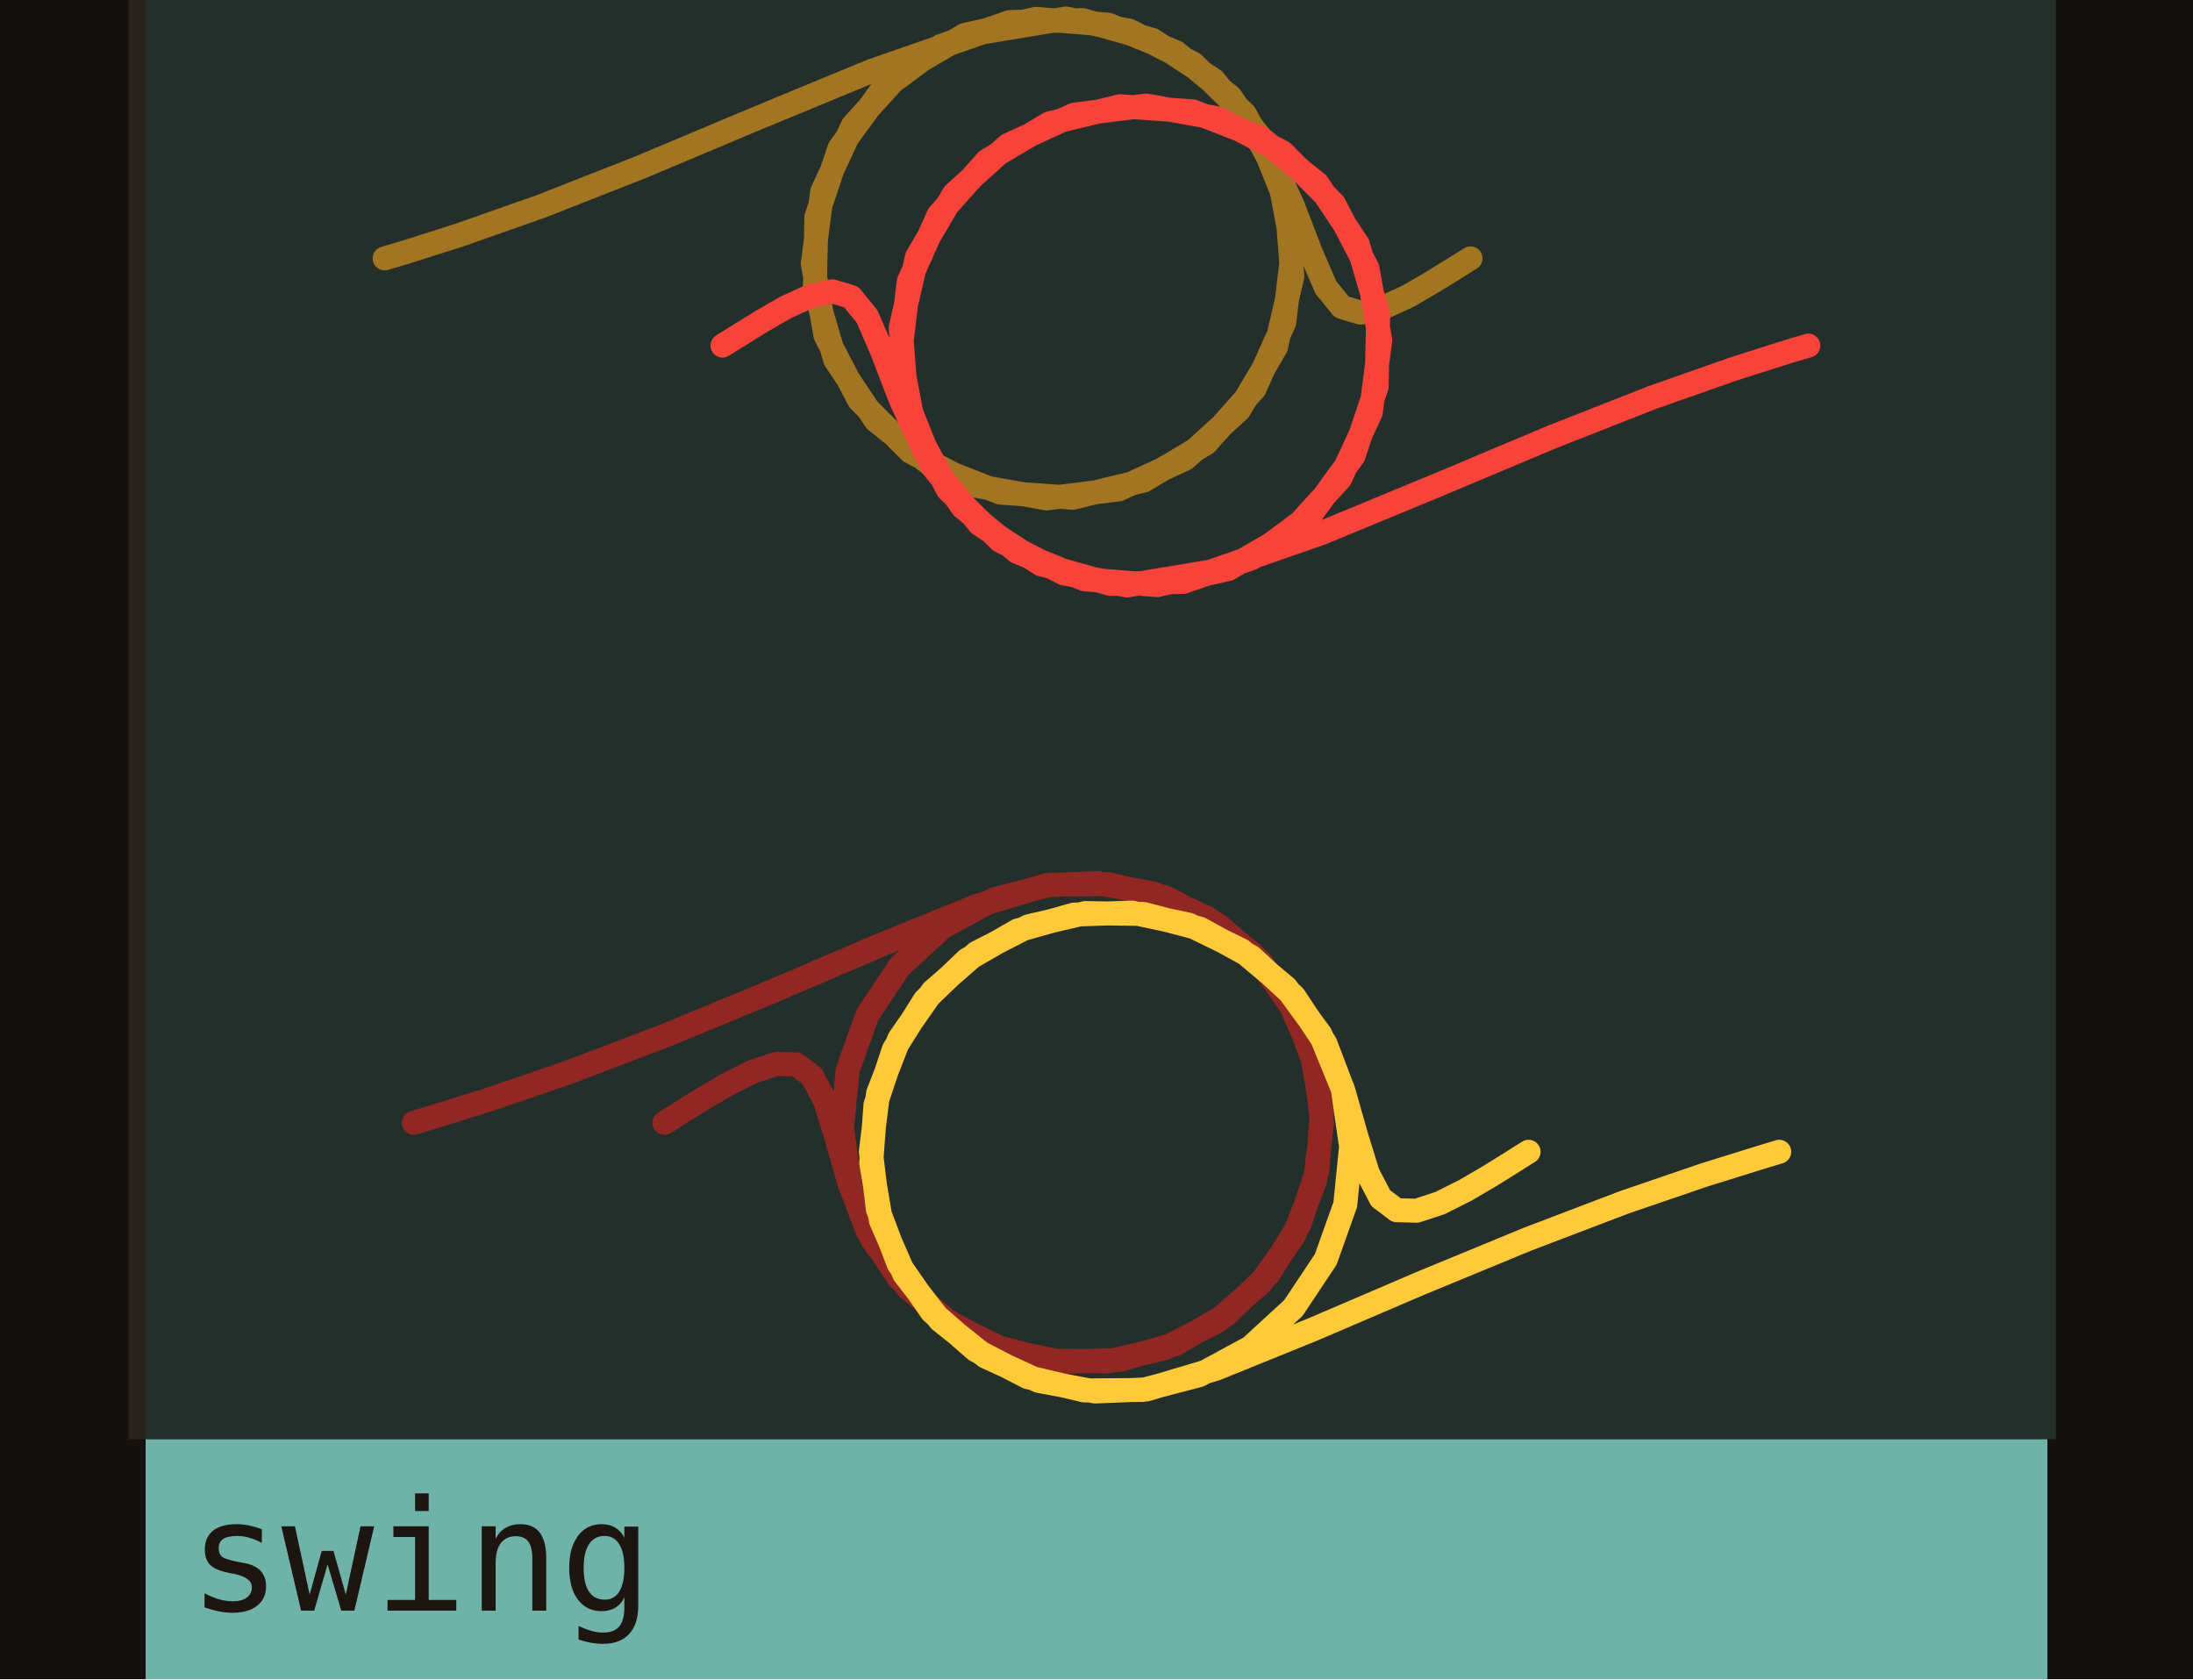
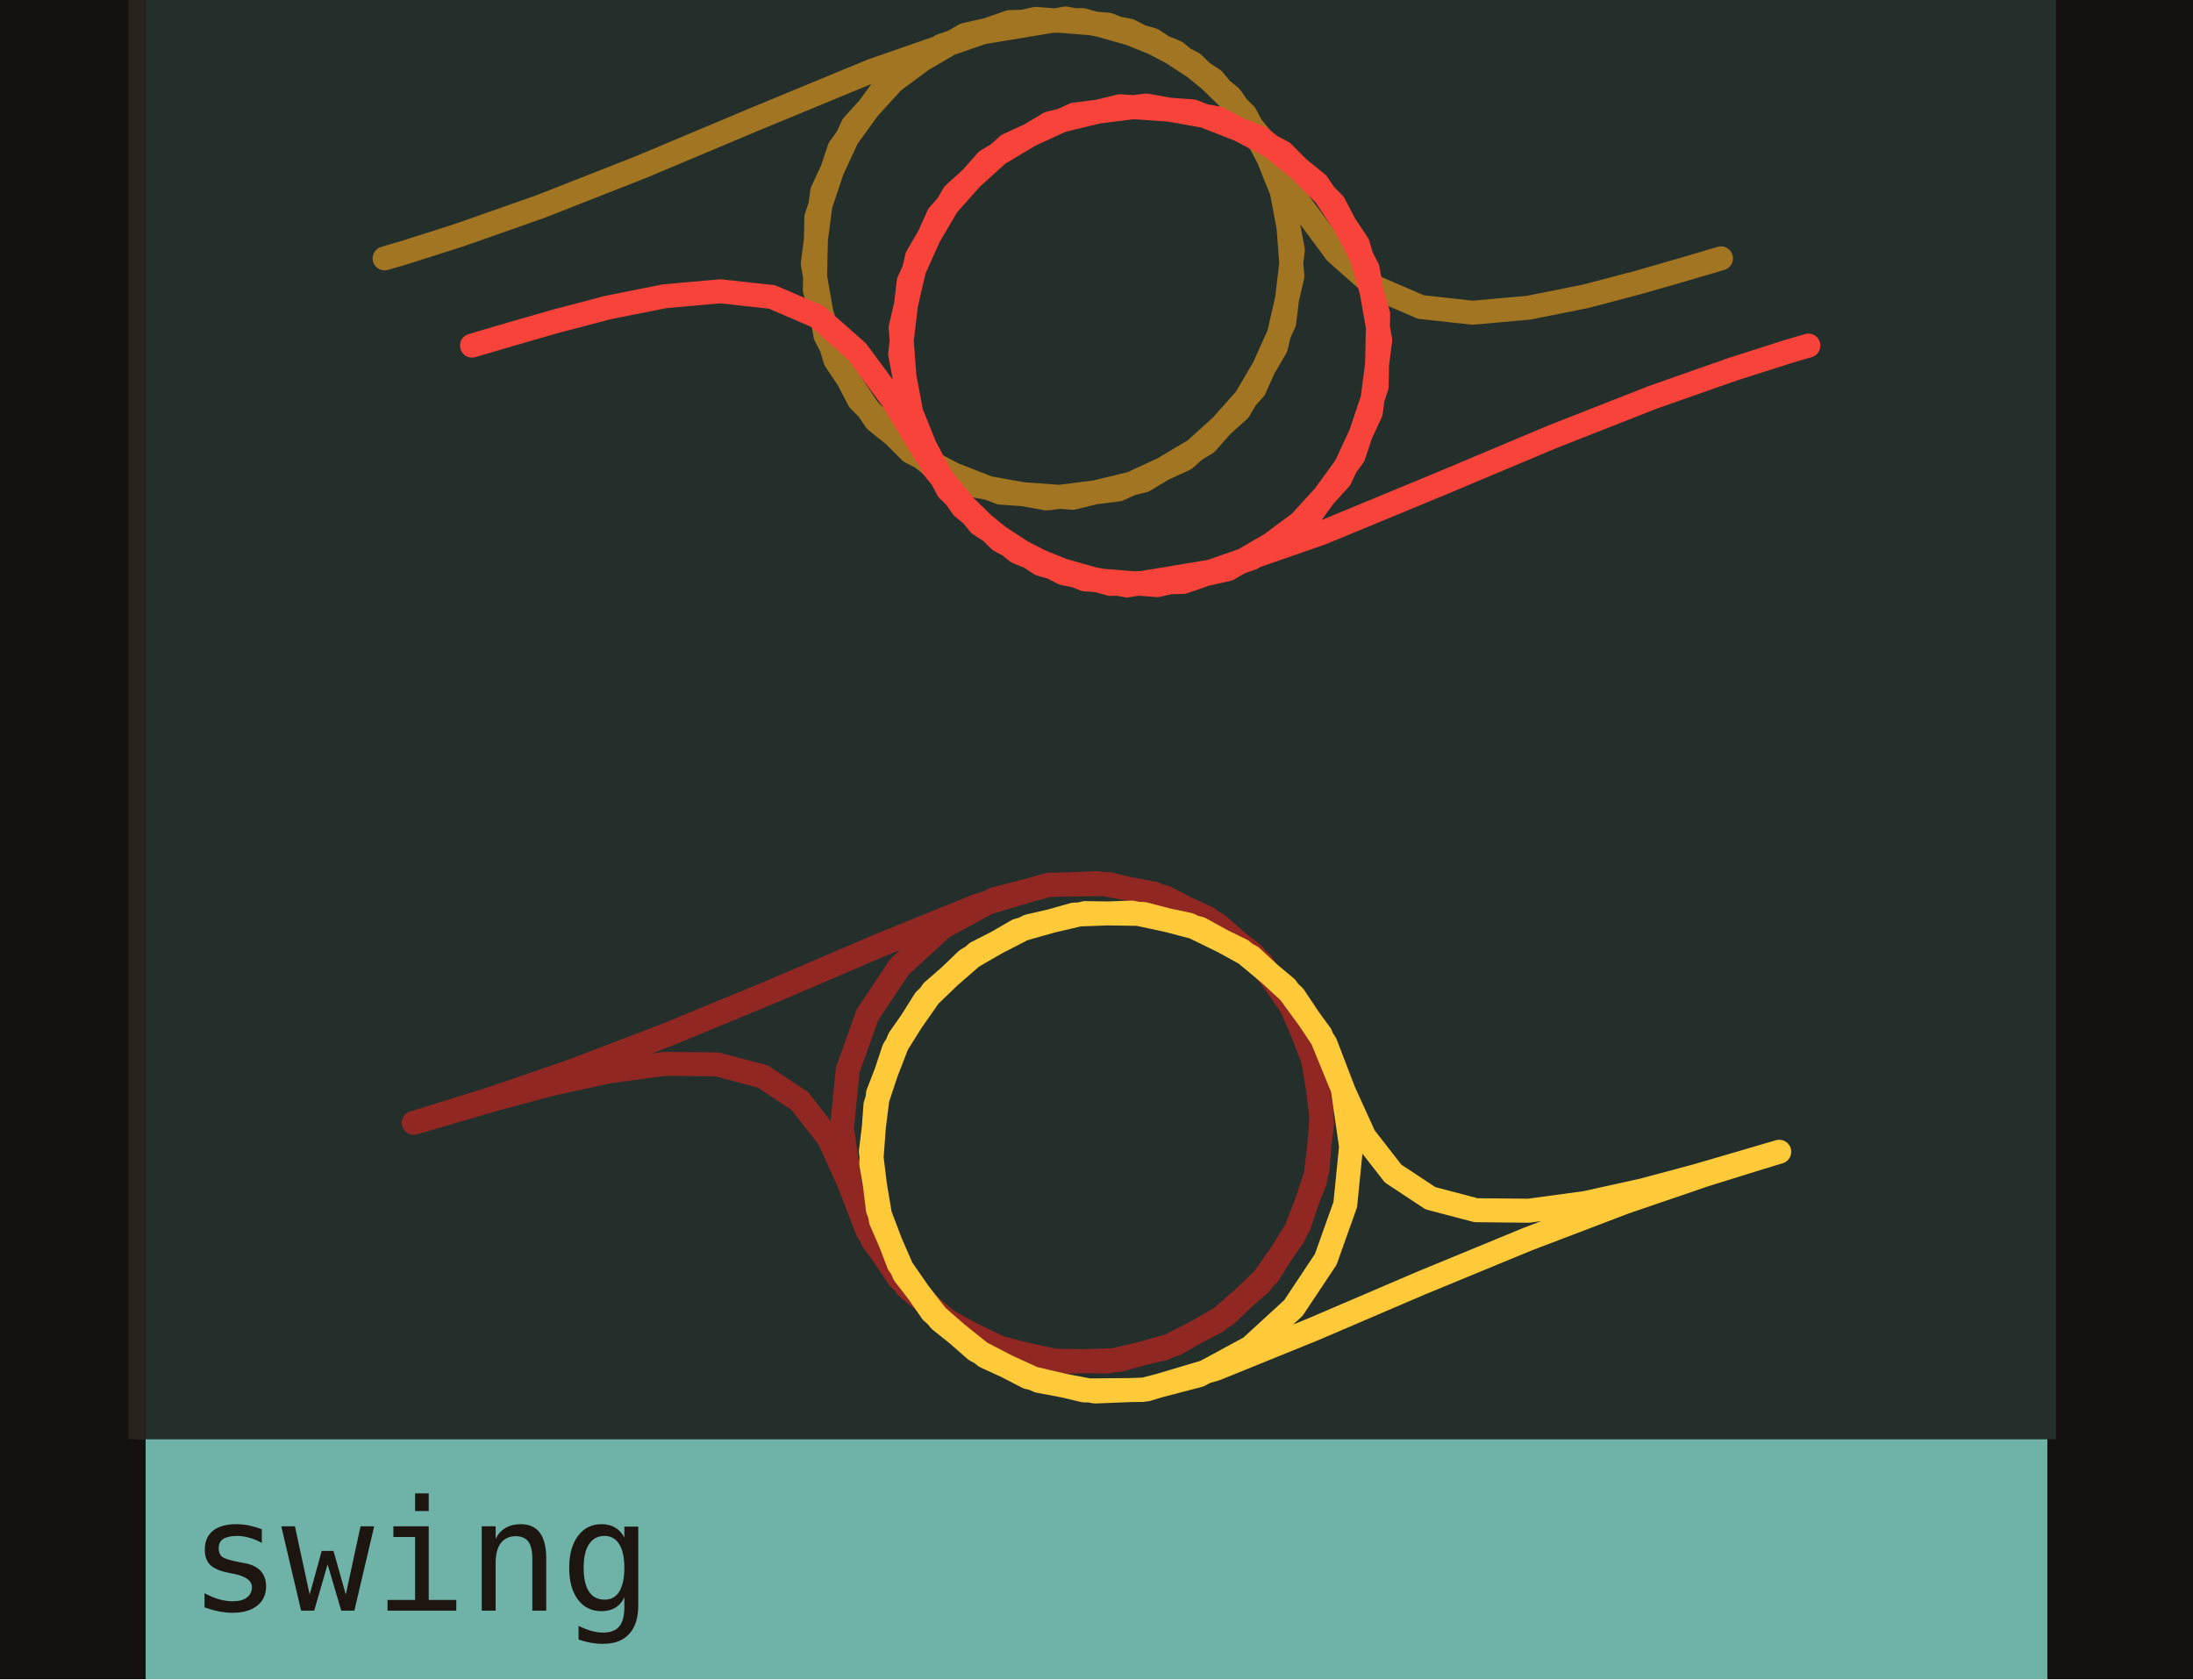
<svg xmlns="http://www.w3.org/2000/svg" viewBox="0 0 128 98" width="128" height="98" role="img">
  <rect width="128" height="98" fill="#14110f" />
  <svg x="8" y="0" width="112" height="84" viewBox="0 0 112 84">
    <rect width="112" height="84" fill="#6fb3a8" fill-opacity="0.18" />
-     <path d="M14.45 15.08L15.64 14.73L18.84 13.71L23.56 12.05L29.41 9.75L36 6.98L42.87 4.14L49.34 1.89L54.22 1.08L57.92 1.79L61.63 3.7L64.67 6.67L66.67 10.42L67.46 14.59L66.96 18.81L65.22 22.69L62.4 25.87L58.75 28.05L54.62 29.05L50.38 28.75L46.42 27.2L43.11 24.54L40.75 21L39.56 16.92L39.65 12.68L41 8.65L43.5 5.21L46.92 2.68L50.93 1.29L55.18 1.17L59.27 2.33L62.83 4.66L65.52 7.95L67.1 11.89L67.43 16.13L66.47 20.27L64.32 23.93L61.17 26.78L57.3 28.56L53.09 29.09L48.9 28.34L45.14 26.36L42.14 23.35L40.18 19.58L39.44 15.39L39.99 11.18L41.78 7.32L44.64 4.18L48.31 2.04L52.46 1.1L56.69 1.44L60.63 3.04L63.82 5.65L65.95 8.72L67.43 11.93L68.51 14.74L69.39 16.78L70.32 17.92L71.42 18.25L72.72 17.96L74.16 17.3L75.56 16.49L76.74 15.76L77.54 15.26L77.83 15.08" fill="none" stroke="#a17521" stroke-width="1.4" stroke-linecap="round" stroke-linejoin="round" />
-     <path d="M16.15 65.53L17.34 65.17L20.52 64.18L25.17 62.59L30.84 60.43L37.07 57.86L43.35 55.17L49.02 52.87L53.08 51.66L56.09 51.54L59.38 52.16L62.48 53.58L65.14 55.7L67.22 58.39L68.58 61.51L69.15 64.87L68.9 68.27L67.83 71.5L66.02 74.38L63.56 76.74L60.61 78.44L57.33 79.37L53.93 79.49L50.6 78.78L47.54 77.29L44.93 75.11L42.92 72.36L41.63 69.21L41.14 65.84L41.48 62.45L42.62 59.25L44.51 56.41L47.02 54.11L50.01 52.49L53.31 51.63L56.71 51.6L60.02 52.38L63.05 53.95L65.61 56.19L67.55 58.99L68.76 62.17L69.17 65.55L68.75 68.93L67.52 72.11L65.57 74.9L63 77.14L59.97 78.69L56.66 79.46L53.25 79.41L49.96 78.55L46.97 76.91L44.47 74.6L42.64 71.85L41.58 69.06L40.83 66.42L40.16 64.26L39.41 62.82L38.48 62.12L37.31 62.09L35.94 62.54L34.47 63.28L33.05 64.11L31.86 64.85L31.07 65.35L30.78 65.53" fill="none" stroke="#902722" stroke-width="1.4" stroke-linecap="round" stroke-linejoin="round" />
-     <path d="M95.85 67.22L94.66 67.58L91.48 68.57L86.83 70.16L81.16 72.32L74.93 74.89L68.65 77.58L62.98 79.88L58.92 81.09L55.91 81.21L52.62 80.59L49.52 79.17L46.86 77.05L44.78 74.36L43.42 71.24L42.85 67.88L43.1 64.48L44.17 61.25L45.98 58.37L48.44 56.01L51.39 54.31L54.67 53.38L58.07 53.26L61.4 53.97L64.46 55.46L67.07 57.64L69.08 60.39L70.37 63.54L70.86 66.91L70.52 70.3L69.38 73.5L67.49 76.34L64.98 78.64L61.99 80.26L58.69 81.12L55.29 81.15L51.98 80.37L48.95 78.8L46.39 76.56L44.45 73.76L43.24 70.58L42.83 67.2L43.25 63.82L44.48 60.64L46.43 57.85L49 55.61L52.03 54.06L55.34 53.29L58.75 53.34L62.04 54.2L65.03 55.84L67.53 58.15L69.36 60.9L70.42 63.69L71.17 66.33L71.84 68.49L72.59 69.93L73.52 70.63L74.69 70.66L76.06 70.21L77.53 69.47L78.95 68.64L80.14 67.9L80.93 67.4L81.22 67.22" fill="none" stroke="#ffca39" stroke-width="1.4" stroke-linecap="round" stroke-linejoin="round" />
-     <path d="M97.55 20.17L96.36 20.52L93.16 21.54L88.44 23.2L82.59 25.5L76 28.27L69.13 31.11L62.66 33.36L57.78 34.17L54.08 33.46L50.37 31.55L47.33 28.58L45.33 24.83L44.54 20.66L45.04 16.44L46.78 12.56L49.6 9.38L53.25 7.2L57.38 6.2L61.62 6.5L65.58 8.05L68.89 10.71L71.25 14.25L72.44 18.33L72.35 22.57L71 26.6L68.5 30.04L65.08 32.57L61.07 33.96L56.82 34.08L52.73 32.92L49.17 30.59L46.48 27.3L44.9 23.36L44.57 19.12L45.53 14.98L47.68 11.32L50.83 8.47L54.7 6.69L58.91 6.16L63.1 6.91L66.86 8.89L69.86 11.9L71.82 15.67L72.56 19.86L72.01 24.07L70.22 27.93L67.36 31.07L63.69 33.21L59.54 34.15L55.31 33.81L51.37 32.21L48.18 29.6L46.05 26.53L44.57 23.32L43.49 20.51L42.61 18.47L41.68 17.33L40.58 17L39.28 17.29L37.84 17.95L36.44 18.76L35.26 19.49L34.46 19.99L34.17 20.17" fill="none" stroke="#f8433a" stroke-width="1.4" stroke-linecap="round" stroke-linejoin="round" />
+     <path d="M14.45 15.08L15.64 14.73L18.84 13.71L23.56 12.05L29.41 9.75L36 6.98L42.87 4.14L49.34 1.89L54.22 1.08L57.92 1.79L61.63 3.7L64.67 6.67L66.67 10.42L67.46 14.59L66.96 18.81L65.22 22.69L62.4 25.87L58.75 28.05L54.62 29.05L50.38 28.75L46.42 27.2L43.11 24.54L40.75 21L39.56 16.92L39.65 12.68L41 8.65L43.5 5.21L46.92 2.68L50.93 1.29L55.18 1.17L59.27 2.33L62.83 4.66L65.52 7.95L67.1 11.89L67.43 16.13L66.47 20.27L64.32 23.93L61.17 26.78L57.3 28.56L53.09 29.09L48.9 28.34L45.14 26.36L42.14 23.35L40.18 19.58L39.44 15.39L39.99 11.18L41.78 7.32L44.64 4.18L48.31 2.04L52.46 1.1L56.69 1.44L60.63 3.04L63.82 5.65L65.96 8.72L67.9 11.93L69.98 14.74L72.29 16.78L74.94 17.92L77.95 18.25L81.21 17.96L84.52 17.3L87.6 16.49L90.14 15.76L91.84 15.26L92.45 15.08" fill="none" stroke="#a17521" stroke-width="1.4" stroke-linecap="round" stroke-linejoin="round" />
+     <path d="M16.15 65.53L17.34 65.17L20.52 64.18L25.17 62.59L30.84 60.43L37.07 57.86L43.35 55.17L49.02 52.87L53.08 51.66L56.09 51.54L59.38 52.16L62.48 53.58L65.14 55.7L67.22 58.39L68.58 61.51L69.15 64.87L68.9 68.27L67.83 71.5L66.02 74.38L63.56 76.74L60.61 78.44L57.33 79.37L53.93 79.49L50.6 78.78L47.54 77.29L44.93 75.11L42.92 72.36L41.63 69.21L41.14 65.84L41.48 62.45L42.62 59.25L44.51 56.41L47.02 54.11L50.01 52.49L53.31 51.63L56.71 51.6L60.02 52.38L63.05 53.95L65.61 56.19L67.55 58.99L68.76 62.17L69.17 65.55L68.75 68.93L67.52 72.11L65.57 74.9L63 77.14L59.97 78.69L56.66 79.46L53.25 79.41L49.96 78.55L46.97 76.91L44.47 74.6L42.64 71.85L41.57 69.06L40.37 66.42L38.69 64.26L36.51 62.82L33.85 62.12L30.78 62.09L27.46 62.54L24.11 63.28L21.01 64.11L18.47 64.85L16.77 65.35L16.15 65.53" fill="none" stroke="#902722" stroke-width="1.4" stroke-linecap="round" stroke-linejoin="round" />
+     <path d="M95.85 67.22L94.66 67.58L91.48 68.57L86.83 70.16L81.16 72.32L74.93 74.89L68.65 77.58L62.98 79.88L58.92 81.09L55.91 81.21L52.62 80.59L49.52 79.17L46.86 77.05L44.78 74.36L43.42 71.24L42.85 67.88L43.1 64.48L44.17 61.25L45.98 58.37L48.44 56.01L51.39 54.31L54.67 53.38L58.07 53.26L61.4 53.97L64.46 55.46L67.07 57.64L69.08 60.39L70.37 63.54L70.86 66.91L70.52 70.3L69.38 73.5L67.49 76.34L64.98 78.64L61.99 80.26L58.69 81.12L55.29 81.15L51.98 80.37L48.95 78.8L46.39 76.56L44.45 73.76L43.24 70.58L42.83 67.2L43.25 63.82L44.48 60.64L46.43 57.85L49 55.61L52.03 54.06L55.34 53.29L58.75 53.34L62.04 54.2L65.03 55.84L67.53 58.15L69.36 60.9L70.43 63.69L71.63 66.33L73.31 68.49L75.49 69.93L78.15 70.63L81.22 70.66L84.54 70.21L87.89 69.47L90.99 68.64L93.53 67.9L95.23 67.4L95.85 67.22" fill="none" stroke="#ffca39" stroke-width="1.4" stroke-linecap="round" stroke-linejoin="round" />
+     <path d="M97.55 20.17L96.36 20.52L93.16 21.54L88.44 23.2L82.59 25.5L76 28.27L69.13 31.11L62.66 33.36L57.78 34.17L54.08 33.46L50.37 31.55L47.33 28.58L45.33 24.83L44.54 20.66L45.04 16.44L46.78 12.56L49.6 9.38L53.25 7.2L57.38 6.2L61.62 6.5L65.58 8.05L68.89 10.71L71.25 14.25L72.44 18.33L72.35 22.57L71 26.6L68.5 30.04L65.08 32.57L61.07 33.96L56.82 34.08L52.73 32.92L49.17 30.59L46.48 27.3L44.9 23.36L44.57 19.12L45.53 14.98L47.68 11.32L50.83 8.47L54.7 6.69L58.91 6.16L63.1 6.91L66.86 8.89L69.86 11.9L71.82 15.67L72.56 19.86L72.01 24.07L70.22 27.93L67.36 31.07L63.69 33.21L59.54 34.15L55.31 33.81L51.37 32.21L48.18 29.6L46.04 26.53L44.1 23.32L42.02 20.51L39.71 18.47L37.06 17.33L34.05 17L30.79 17.29L27.48 17.95L24.4 18.76L21.86 19.49L20.16 19.99L19.55 20.17" fill="none" stroke="#f8433a" stroke-width="1.4" stroke-linecap="round" stroke-linejoin="round" />
  </svg>
  <path d="M8 0L8 84" stroke="#2a221c" stroke-width="1" fill="none" />
  <svg x="8" y="84" width="112" height="14" viewBox="0 0 112 14">
    <rect x="0.5" width="111" height="14" fill="#6fb3a8" />
    <text x="3" y="10" fill="#1d1510" font-size="9" font-family="ui-monospace, Menlo, monospace">swing</text>
  </svg>
</svg>
